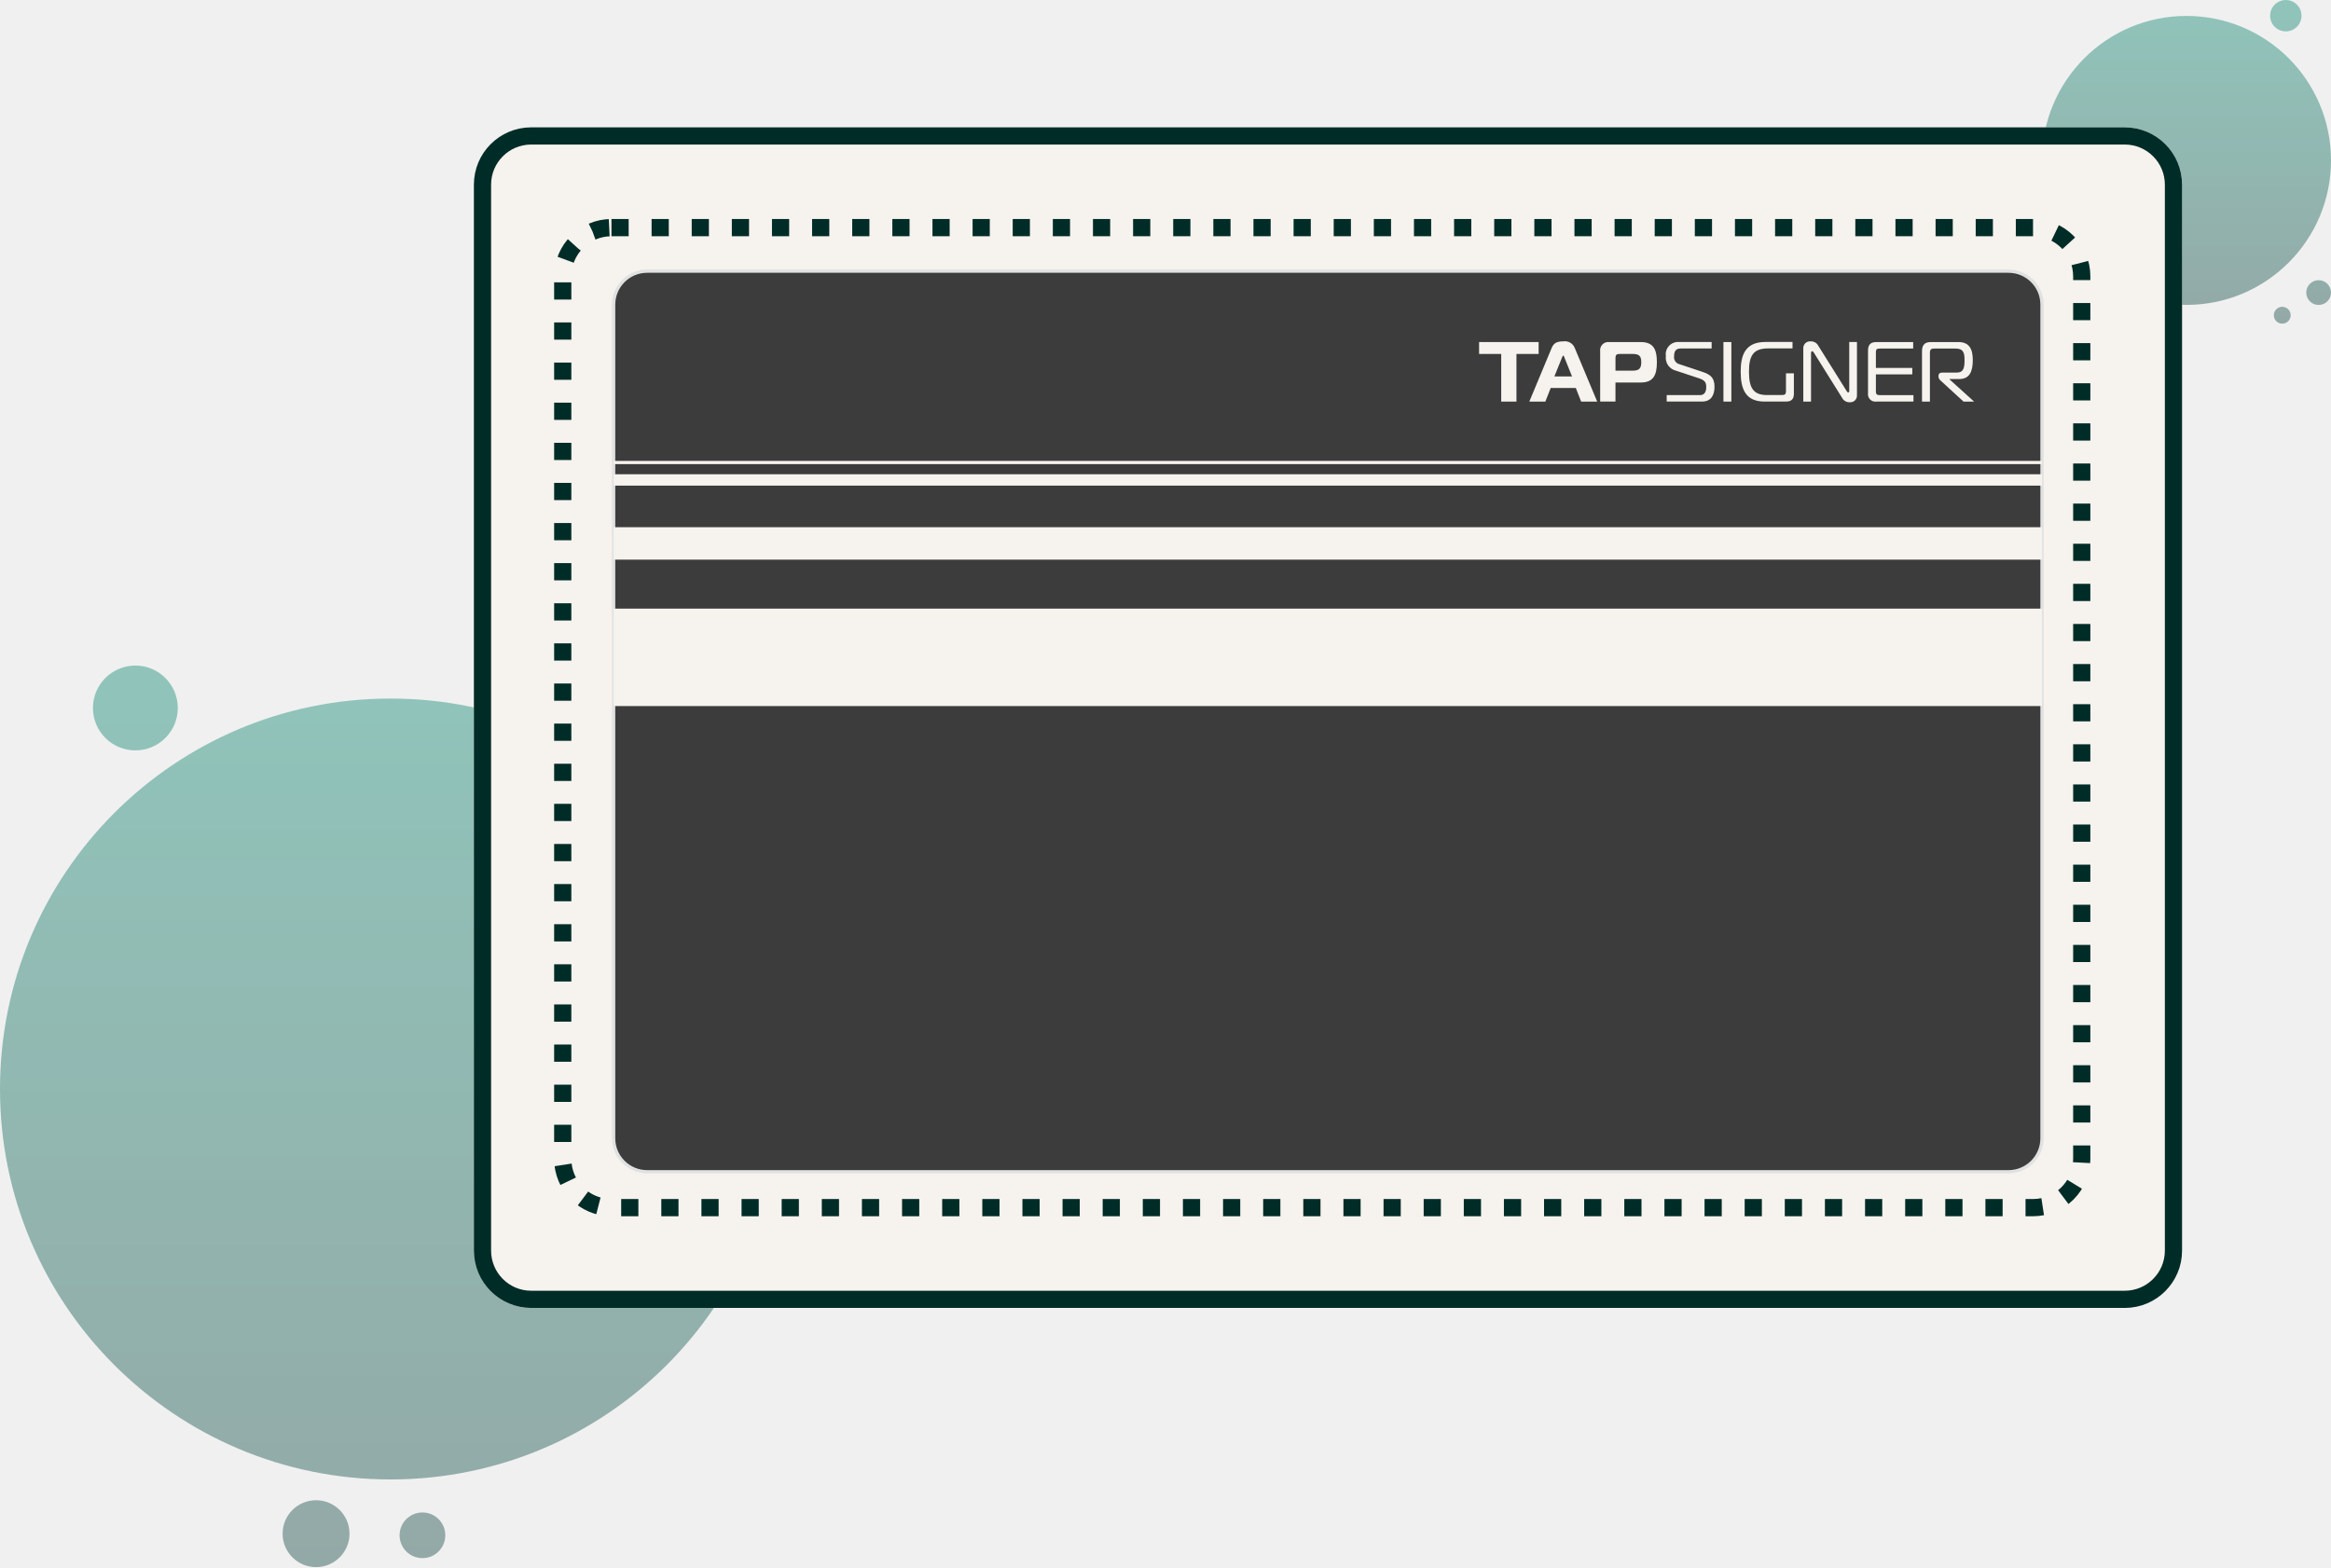
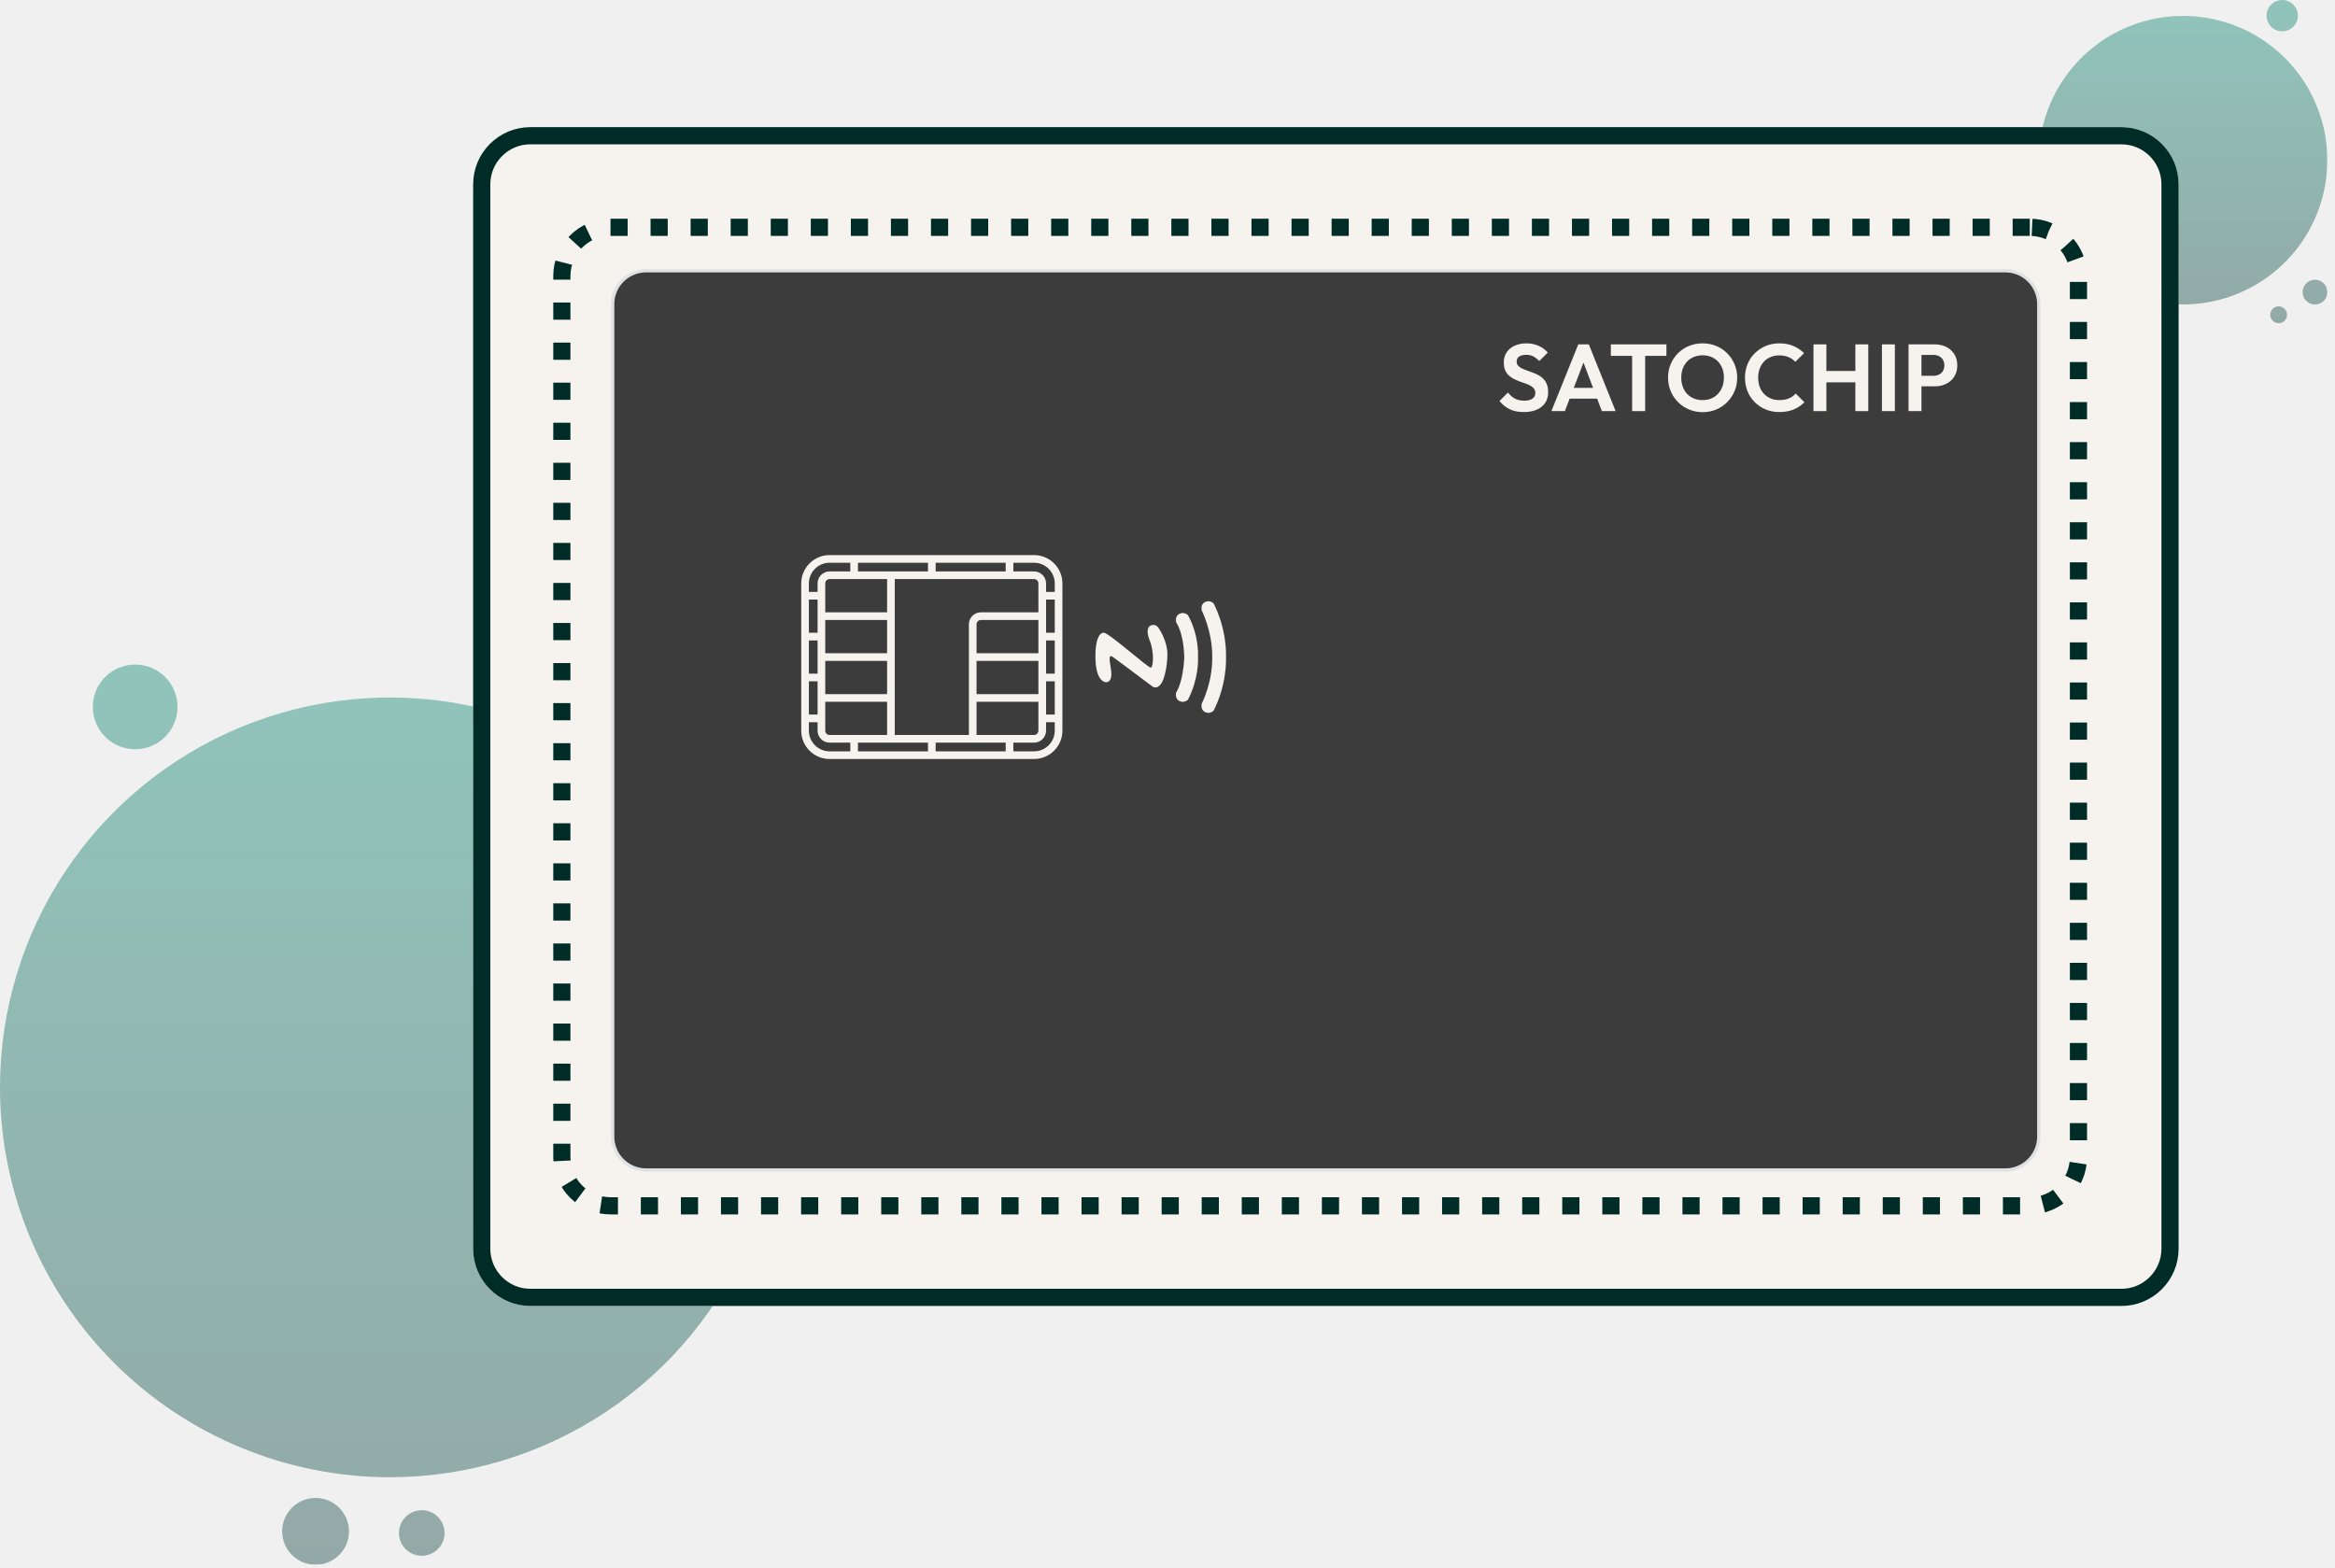
- <svg xmlns="http://www.w3.org/2000/svg" width="203.329" height="136.723" viewBox="0 0 203.329 136.723">
+ <svg xmlns="http://www.w3.org/2000/svg" width="204" height="137" viewBox="0 0 204 137" fill="none">
+   <g clip-path="url(#clip0_3_181)">
+     <path opacity="0.4" d="M24.651 133.805C24.651 133.228 24.822 132.664 25.143 132.184C25.463 131.704 25.919 131.33 26.452 131.109C26.985 130.888 27.572 130.83 28.138 130.943C28.704 131.056 29.224 131.334 29.632 131.742C30.04 132.15 30.318 132.67 30.431 133.236C30.544 133.802 30.486 134.388 30.265 134.922C30.044 135.455 29.67 135.911 29.19 136.231C28.71 136.552 28.146 136.723 27.569 136.723C26.795 136.723 26.053 136.416 25.506 135.868C24.958 135.321 24.651 134.579 24.651 133.805ZM34.856 133.945C34.856 133.551 34.973 133.166 35.192 132.838C35.411 132.51 35.723 132.255 36.087 132.104C36.451 131.954 36.852 131.914 37.238 131.991C37.625 132.068 37.98 132.258 38.259 132.537C38.537 132.816 38.727 133.171 38.804 133.558C38.881 133.944 38.841 134.345 38.69 134.709C38.539 135.073 38.284 135.384 37.956 135.603C37.628 135.822 37.243 135.939 36.849 135.939C36.587 135.939 36.328 135.887 36.086 135.787C35.844 135.687 35.624 135.54 35.439 135.355C35.254 135.17 35.108 134.95 35.007 134.708C34.907 134.466 34.856 134.207 34.856 133.945ZM0 95.009C0 88.272 1.998 81.685 5.741 76.084C9.484 70.481 14.804 66.115 21.029 63.537C27.253 60.959 34.103 60.284 40.711 61.599C47.319 62.913 53.389 66.157 58.153 70.921C62.917 75.685 66.161 81.755 67.475 88.363C68.79 94.971 68.115 101.821 65.537 108.045C62.959 114.27 58.593 119.59 52.99 123.333C47.389 127.076 40.802 129.074 34.065 129.074C25.03 129.074 16.366 125.485 9.978 119.096C3.589 112.708 0 104.043 0 95.009ZM8.108 61.767C8.108 61.035 8.325 60.32 8.732 59.711C9.138 59.103 9.716 58.629 10.392 58.349C11.068 58.069 11.812 57.995 12.53 58.138C13.248 58.281 13.907 58.633 14.424 59.151C14.942 59.668 15.294 60.327 15.437 61.045C15.58 61.763 15.506 62.507 15.226 63.183C14.946 63.859 14.472 64.437 13.864 64.843C13.255 65.25 12.54 65.467 11.808 65.467C10.827 65.467 9.886 65.077 9.192 64.383C8.498 63.689 8.108 62.748 8.108 61.767Z" fill="url(#paint0_linear_3_181)" />
+     <path opacity="0.4" d="M198.898 28.215C198.717 28.169 198.559 28.057 198.458 27.899C198.357 27.742 198.32 27.552 198.354 27.368C198.388 27.184 198.491 27.02 198.642 26.909C198.793 26.799 198.98 26.75 199.166 26.772C199.351 26.795 199.521 26.888 199.641 27.032C199.761 27.175 199.821 27.359 199.81 27.546C199.799 27.733 199.717 27.908 199.581 28.037C199.445 28.165 199.265 28.237 199.078 28.237C199.017 28.237 198.957 28.23 198.898 28.215ZM201.17 25.526C201.17 25.312 201.233 25.103 201.352 24.926C201.47 24.748 201.639 24.609 201.836 24.527C202.034 24.445 202.251 24.424 202.46 24.466C202.67 24.507 202.863 24.61 203.014 24.761C203.165 24.912 203.268 25.105 203.309 25.314C203.351 25.524 203.329 25.741 203.248 25.939C203.166 26.136 203.027 26.305 202.849 26.423C202.672 26.542 202.463 26.605 202.249 26.605C201.963 26.605 201.689 26.491 201.486 26.289C201.284 26.086 201.17 25.812 201.17 25.526ZM178.119 14C178.118 11.507 178.856 9.069 180.241 6.996C181.625 4.922 183.594 3.306 185.897 2.351C188.2 1.396 190.735 1.146 193.18 1.632C195.626 2.117 197.872 3.317 199.635 5.08C201.399 6.843 202.6 9.089 203.086 11.534C203.573 13.979 203.324 16.514 202.37 18.817C201.416 21.121 199.8 23.09 197.728 24.475C195.655 25.861 193.217 26.6 190.724 26.6C187.382 26.6 184.177 25.272 181.813 22.91C179.449 20.547 178.121 17.342 178.119 14ZM198.019 1.369C198.019 1.098 198.1 0.834 198.25 0.609C198.401 0.384 198.615 0.208 198.865 0.105C199.115 0.001 199.39 -0.026 199.656 0.027C199.921 0.08 200.165 0.211 200.356 0.402C200.548 0.594 200.678 0.838 200.731 1.103C200.784 1.369 200.756 1.644 200.653 1.894C200.549 2.144 200.374 2.358 200.148 2.508C199.923 2.659 199.659 2.739 199.388 2.739C199.208 2.739 199.03 2.704 198.864 2.635C198.698 2.566 198.547 2.465 198.42 2.338C198.293 2.21 198.192 2.059 198.123 1.893C198.054 1.727 198.019 1.549 198.019 1.369Z" fill="url(#paint1_linear_3_181)" />
+     <path d="M185.337 11.11H46.337C43.576 11.11 41.337 13.349 41.337 16.11V109.11C41.337 111.871 43.576 114.11 46.337 114.11H185.337C188.098 114.11 190.337 111.871 190.337 109.11V16.11C190.337 13.349 188.098 11.11 185.337 11.11Z" fill="#F6F2ED" />
+     <path d="M185.337 11.86H46.337C43.99 11.86 42.087 13.763 42.087 16.11V109.11C42.087 111.457 43.99 113.36 46.337 113.36H185.337C187.684 113.36 189.587 111.457 189.587 109.11V16.11C189.587 13.763 187.684 11.86 185.337 11.86Z" stroke="#002C27" stroke-width="1.5" />
+     <path d="M175.208 102.228H56.438C55.667 102.226 54.928 101.919 54.383 101.374C53.837 100.829 53.53 100.09 53.527 99.319V26.57C53.529 25.799 53.837 25.059 54.382 24.514C54.927 23.968 55.667 23.661 56.438 23.659H175.208C175.979 23.661 176.719 23.968 177.264 24.514C177.81 25.059 178.117 25.799 178.119 26.57V99.319C178.116 100.09 177.809 100.829 177.263 101.374C176.718 101.919 175.979 102.226 175.208 102.228Z" fill="#3C3C3C" stroke="#E0E1E2" stroke-width="0.283" />
+     <path d="M134.713 32.986C134.55 32.853 134.371 32.745 134.174 32.663C133.978 32.58 133.781 32.505 133.585 32.438C133.389 32.372 133.209 32.303 133.045 32.231C132.882 32.159 132.751 32.073 132.651 31.974C132.551 31.874 132.502 31.744 132.502 31.584C132.502 31.396 132.576 31.252 132.726 31.153C132.875 31.053 133.08 31.003 133.34 31.003C133.567 31.003 133.77 31.048 133.95 31.136C134.13 31.225 134.305 31.363 134.477 31.551L135.224 30.805C135.019 30.567 134.756 30.373 134.435 30.224C134.114 30.075 133.754 30.001 133.356 30.001C132.979 30.001 132.642 30.067 132.343 30.2C132.045 30.332 131.809 30.523 131.638 30.772C131.467 31.021 131.381 31.323 131.381 31.676C131.381 31.974 131.431 32.222 131.53 32.418C131.63 32.614 131.761 32.775 131.924 32.899C132.087 33.023 132.267 33.127 132.464 33.21C132.66 33.293 132.856 33.367 133.052 33.43C133.249 33.493 133.429 33.564 133.592 33.641C133.755 33.719 133.887 33.813 133.987 33.923C134.087 34.034 134.136 34.178 134.136 34.355C134.136 34.559 134.049 34.719 133.875 34.836C133.701 34.952 133.467 35.01 133.174 35.01C132.847 35.01 132.571 34.948 132.344 34.823C132.117 34.698 131.918 34.523 131.747 34.296L131 35.042C131.271 35.363 131.574 35.603 131.909 35.763C132.243 35.924 132.646 36.004 133.116 36.004C133.78 36.004 134.303 35.849 134.684 35.54C135.066 35.23 135.257 34.805 135.257 34.263C135.257 33.959 135.207 33.703 135.108 33.496C135.009 33.288 134.877 33.118 134.713 32.986Z" fill="#F6F2ED" />
+     <path d="M137.888 30.091L135.54 35.921H136.718L137.135 34.834H139.536L139.947 35.921H141.15L138.81 30.091H137.888ZM137.496 33.89L138.343 31.681L139.178 33.89H137.496Z" fill="#F6F2ED" />
+     <path d="M140.734 31.095H142.593V35.922H143.73V31.095H145.589V30.091H140.734V31.095Z" fill="#F6F2ED" />
+     <path d="M150.897 30.866C150.623 30.593 150.303 30.38 149.938 30.228C149.573 30.076 149.174 30 148.743 30C148.317 30 147.921 30.076 147.556 30.228C147.191 30.38 146.872 30.593 146.598 30.866C146.324 31.14 146.112 31.459 145.959 31.82C145.807 32.182 145.731 32.574 145.731 32.994C145.731 33.414 145.808 33.808 145.963 34.176C146.118 34.544 146.332 34.864 146.606 35.138C146.88 35.412 147.201 35.626 147.569 35.781C147.937 35.935 148.334 36.013 148.76 36.013C149.186 36.013 149.58 35.935 149.943 35.781C150.305 35.626 150.623 35.412 150.897 35.138C151.171 34.864 151.385 34.545 151.54 34.18C151.695 33.816 151.772 33.423 151.772 33.003C151.772 32.583 151.695 32.19 151.54 31.825C151.384 31.46 151.17 31.14 150.897 30.866ZM150.374 34.022C150.216 34.315 149.999 34.545 149.722 34.711C149.445 34.876 149.119 34.959 148.743 34.959C148.472 34.959 148.221 34.913 147.992 34.819C147.762 34.725 147.566 34.592 147.403 34.42C147.239 34.249 147.112 34.041 147.021 33.799C146.93 33.555 146.884 33.287 146.884 32.994C146.884 32.607 146.963 32.267 147.121 31.974C147.278 31.681 147.497 31.453 147.776 31.29C148.055 31.127 148.378 31.045 148.743 31.045C149.025 31.045 149.279 31.092 149.507 31.186C149.733 31.28 149.93 31.414 150.096 31.588C150.262 31.762 150.389 31.968 150.478 32.206C150.566 32.443 150.61 32.706 150.61 32.994C150.61 33.386 150.531 33.729 150.374 34.022Z" fill="#F6F2ED" />
+     <path d="M156.29 34.81C156.055 34.91 155.774 34.959 155.448 34.959C155.177 34.959 154.929 34.913 154.705 34.819C154.48 34.725 154.286 34.59 154.119 34.416C153.953 34.242 153.826 34.036 153.738 33.799C153.649 33.561 153.605 33.295 153.605 33.002C153.605 32.715 153.649 32.45 153.738 32.211C153.826 31.97 153.953 31.763 154.119 31.589C154.285 31.415 154.48 31.282 154.705 31.191C154.929 31.099 155.176 31.054 155.448 31.054C155.758 31.054 156.029 31.104 156.261 31.203C156.494 31.303 156.689 31.441 156.85 31.618L157.614 30.854C157.343 30.588 157.03 30.38 156.676 30.228C156.322 30.076 155.912 30 155.448 30C155.016 30 154.619 30.078 154.257 30.232C153.894 30.387 153.576 30.6 153.303 30.871C153.029 31.142 152.818 31.46 152.672 31.825C152.525 32.19 152.451 32.582 152.451 33.003C152.451 33.423 152.525 33.816 152.672 34.18C152.818 34.545 153.029 34.865 153.303 35.138C153.576 35.412 153.896 35.624 154.261 35.777C154.626 35.928 155.021 36.004 155.447 36.004C155.923 36.004 156.341 35.93 156.7 35.781C157.06 35.631 157.375 35.421 157.646 35.15L156.883 34.387C156.723 34.569 156.525 34.711 156.29 34.81Z" fill="#F6F2ED" />
+     <path d="M162.095 32.414H159.564V30.091H158.435V35.922H159.564V33.408H162.095V35.922H163.224V30.091H162.095V32.414Z" fill="#F6F2ED" />
+     <path d="M165.547 30.091H164.418V35.921H165.547V30.091Z" fill="#F6F2ED" />
+     <path d="M170.742 30.95C170.571 30.676 170.337 30.465 170.041 30.315C169.746 30.166 169.412 30.091 169.041 30.091H167.871H167.572H166.742V35.921H167.871V33.757H169.041C169.412 33.757 169.745 33.682 170.041 33.532C170.337 33.383 170.571 33.172 170.742 32.898C170.914 32.624 171 32.3 171 31.924C170.999 31.548 170.914 31.223 170.742 30.95ZM169.746 32.417C169.663 32.553 169.55 32.657 169.406 32.728C169.262 32.8 169.102 32.836 168.925 32.836H167.871V31.012H168.925C169.102 31.012 169.262 31.048 169.406 31.12C169.55 31.192 169.663 31.297 169.746 31.435C169.829 31.573 169.871 31.736 169.871 31.924C169.871 32.118 169.829 32.282 169.746 32.417Z" fill="#F6F2ED" />
+     <path d="M177.337 19.86H53.337C50.99 19.86 49.087 21.763 49.087 24.11V101.11C49.087 103.457 50.99 105.36 53.337 105.36H177.337C179.684 105.36 181.587 103.457 181.587 101.11V24.11C181.587 21.763 179.684 19.86 177.337 19.86Z" stroke="#002C27" stroke-width="1.5" stroke-dasharray="1.5 2" />
+     <g clip-path="url(#clip1_3_181)">
+       <path d="M90.341 48.501H72.478C71.112 48.501 70 49.613 70 50.979V63.841C70 65.207 71.112 66.319 72.478 66.319H90.341C91.708 66.319 92.82 65.207 92.82 63.841V50.979C92.82 49.613 91.708 48.501 90.341 48.501ZM90.721 57.075H85.317V54.552C85.317 54.343 85.488 54.172 85.697 54.172H90.721V57.075ZM85.317 57.745H90.721V60.648H85.317V57.745ZM91.391 55.959H92.15V58.861H91.391V55.959ZM91.391 55.289V52.386H92.15V55.289H91.391ZM90.721 53.502H85.697C85.118 53.502 84.648 53.973 84.648 54.552V64.22H78.172V50.6H90.341C90.551 50.6 90.721 50.77 90.721 50.979V53.502ZM77.502 57.075H72.099V54.172H77.502V57.075ZM71.429 58.861H70.67V55.959H71.429V58.861ZM72.099 57.745H77.502V60.648H72.099V57.745ZM81.745 49.93V49.171H87.863V49.93H81.745ZM81.075 49.93H74.957V49.171H81.075V49.93ZM77.502 50.6V53.502H72.099V50.979C72.099 50.77 72.269 50.6 72.478 50.6H77.502ZM71.429 55.289H70.67V52.386H71.429V55.289ZM70.67 59.531H71.429V62.434H70.67V59.531ZM72.099 61.318H77.502V64.22H72.478C72.269 64.22 72.099 64.05 72.099 63.841V61.318ZM81.075 64.89V65.649H74.957V64.89H81.075ZM81.745 64.89H87.863V65.649H81.745V64.89ZM85.317 64.22V61.318H90.721V63.841C90.721 64.05 90.551 64.22 90.341 64.22H85.317ZM91.391 59.531H92.15V62.434H91.391V59.531ZM92.15 50.979V51.716H91.391V50.979C91.391 50.401 90.92 49.93 90.341 49.93H88.533V49.171H90.341C91.339 49.171 92.15 49.982 92.15 50.979ZM72.478 49.171H74.287V49.93H72.478C71.9 49.93 71.429 50.401 71.429 50.979V51.716H70.67V50.979C70.67 49.982 71.481 49.171 72.478 49.171ZM70.67 63.841V63.104H71.429V63.841C71.429 64.419 71.9 64.89 72.478 64.89H74.287V65.649H72.478C71.481 65.649 70.67 64.838 70.67 63.841ZM90.341 65.649H88.533V64.89H90.341C90.92 64.89 91.391 64.419 91.391 63.841V63.104H92.15V63.841C92.15 64.838 91.339 65.649 90.341 65.649Z" fill="#F6F2ED" />
+     </g>
+     <path d="M100.515 54.66C100.515 54.66 100.892 54.488 101.133 54.763C101.373 55.038 101.992 56.103 101.992 57.168C101.992 58.233 101.717 59.367 101.442 59.744C101.167 60.122 100.892 60.122 100.686 59.985C100.48 59.847 97.285 57.408 97.114 57.34C96.942 57.271 96.873 57.443 97.045 58.37C97.217 59.298 96.942 59.573 96.701 59.607C96.461 59.641 95.739 59.435 95.705 57.511C95.671 55.588 96.186 55.279 96.426 55.279C96.878 55.279 100.309 58.376 100.549 58.336C100.755 58.302 100.858 56.996 100.446 55.965C99.999 54.85 100.515 54.66 100.515 54.66ZM106.037 52.736C107.191 55.028 107.12 57.195 107.111 57.423C107.12 57.623 107.191 59.792 106.037 62.084C106.037 62.084 105.736 62.427 105.29 62.221C104.843 62.015 104.998 61.465 104.998 61.465C104.998 61.465 105.933 59.66 105.908 57.443L105.908 57.408C105.933 55.191 104.998 53.355 104.998 53.355C104.998 53.355 104.843 52.805 105.29 52.599C105.736 52.393 106.037 52.736 106.037 52.736ZM103.799 53.767C104.74 55.485 104.676 57.195 104.667 57.423C104.676 57.623 104.74 59.264 103.8 61.12C103.8 61.12 103.5 61.464 103.053 61.258C102.606 61.051 102.761 60.502 102.761 60.502C102.761 60.502 103.366 59.641 103.464 57.443L103.464 57.408C103.4 55.21 102.76 54.385 102.76 54.385C102.76 54.385 102.605 53.836 103.052 53.63C103.498 53.423 103.799 53.767 103.799 53.767Z" fill="#F6F2ED" />
+   </g>
  <defs>
-     <linearGradient id="linear-gradient" x1="0.5" x2="0.5" y2="1" gradientUnits="objectBoundingBox">
-       <stop offset="0" stop-color="#00836a" />
-       <stop offset="1" stop-color="#073e39" />
+     <linearGradient id="paint0_linear_3_181" x1="34.065" y1="58.067" x2="34.065" y2="136.723" gradientUnits="userSpaceOnUse">
+       <stop stop-color="#00836A" />
+       <stop offset="1" stop-color="#073E39" />
    </linearGradient>
-     <clipPath id="clip-path">
-       <path id="Path_27296" data-name="Path 27296" d="M121.821,78.709H3.051A2.919,2.919,0,0,1,.14,75.8V3.051A2.919,2.919,0,0,1,3.051.14h118.77a2.919,2.919,0,0,1,2.911,2.911V75.8A2.919,2.919,0,0,1,121.821,78.709Z" transform="translate(-0.14 -0.14)" />
+     <linearGradient id="paint1_linear_3_181" x1="190.725" y1="0.001" x2="190.725" y2="28.237" gradientUnits="userSpaceOnUse">
+       <stop stop-color="#00836A" />
+       <stop offset="1" stop-color="#073E39" />
+     </linearGradient>
+     <clipPath id="clip0_3_181">
+       <rect width="203.329" height="136.723" fill="white" />
+     </clipPath>
+     <clipPath id="clip1_3_181">
+       <rect width="22.82" height="22.82" fill="white" transform="translate(70 46)" />
    </clipPath>
  </defs>
-   <g id="illustration" transform="translate(-54.19 -460.89)">
-     <path id="Union_23" data-name="Union 23" d="M24.651,75.738a2.918,2.918,0,1,1,2.918,2.918A2.918,2.918,0,0,1,24.651,75.738Zm10.205.14a1.993,1.993,0,1,1,1.993,1.994A1.993,1.993,0,0,1,34.856,75.878ZM0,36.942A34.065,34.065,0,1,1,34.065,71.007,34.066,34.066,0,0,1,0,36.942ZM8.108,3.7a3.7,3.7,0,1,1,3.7,3.7A3.7,3.7,0,0,1,8.108,3.7Z" transform="translate(54.19 518.957)" opacity="0.4" fill="url(#linear-gradient)" />
-     <path id="Union_22" data-name="Union 22" d="M20.779,28.215a.735.735,0,1,1,.18.022A.736.736,0,0,1,20.779,28.215Zm2.272-2.689a1.08,1.08,0,1,1,1.079,1.079A1.08,1.08,0,0,1,23.051,25.526ZM0,14a12.605,12.605,0,1,1,12.605,12.6A12.606,12.606,0,0,1,0,14ZM19.9,1.369a1.369,1.369,0,1,1,1.369,1.37A1.369,1.369,0,0,1,19.9,1.369Z" transform="translate(232.309 460.89)" opacity="0.4" fill="url(#linear-gradient)" />
-     <g id="Rectangle_7601" data-name="Rectangle 7601" transform="translate(95.527 472)" fill="#F6F2ED" stroke="#002c27" stroke-width="1.5">
-       <rect width="149" height="103" rx="5" stroke="none" />
-       <rect x="0.75" y="0.75" width="147.5" height="101.5" rx="4.25" fill="none" />
-     </g>
-     <g id="tapsigner-mockup-oj" transform="translate(107.717 484.549)">
-       <g id="Group_39774" data-name="Group 39774" transform="translate(0 0)">
-         <g id="Group_39770" data-name="Group 39770" transform="translate(0 0)">
-           <g id="Group_39769" data-name="Group 39769">
-             <path id="Path_27295" data-name="Path 27295" d="M121.821,78.709H3.051A2.919,2.919,0,0,1,.14,75.8V3.051A2.919,2.919,0,0,1,3.051.14h118.77a2.919,2.919,0,0,1,2.911,2.911V75.8A2.919,2.919,0,0,1,121.821,78.709Z" transform="translate(-0.14 -0.14)" fill="#3c3c3c" stroke="#e0e1e2" stroke-width="0.283" />
-             <g id="Group_39768" data-name="Group 39768">
-               <g id="Group_39760" data-name="Group 39760" clip-path="url(#clip-path)">
-                 <line id="Line_824" data-name="Line 824" x2="164.99" transform="translate(-30.336 16.692)" fill="none" stroke="#F6F2ED" stroke-width="0.283" />
-               </g>
-               <g id="Group_39761" data-name="Group 39761" clip-path="url(#clip-path)">
-                 <line id="Line_825" data-name="Line 825" x2="164.99" transform="translate(-30.336 18.211)" fill="none" stroke="#F6F2ED" stroke-width="0.992" />
-               </g>
-               <g id="Group_39762" data-name="Group 39762" clip-path="url(#clip-path)">
-                 <path id="Path_27317" data-name="Path 27317" d="M0,0H164.99" transform="translate(-30.336 23.752)" fill="none" stroke="#F6F2ED" stroke-width="2.835" />
-               </g>
-               <g id="Group_39763" data-name="Group 39763" clip-path="url(#clip-path)">
-                 <line id="Line_827" data-name="Line 827" x2="164.99" transform="translate(-30.336 33.691)" fill="none" stroke="#F6F2ED" stroke-width="8.504" />
-               </g>
-               <g id="Group_39764" data-name="Group 39764" clip-path="url(#clip-path)">
-                 <path id="Path_27300" data-name="Path 27300" d="M617.12,156.25" transform="translate(-482.466 -122.179)" fill="none" stroke="#fff" stroke-width="8.504" opacity="0.1" />
-               </g>
-               <g id="Group_39765" data-name="Group 39765" clip-path="url(#clip-path)">
-                 <path id="Path_27302" data-name="Path 27302" d="M-44.71,299.57" transform="translate(34.922 -234.22)" fill="none" stroke="#fff" stroke-width="8.504" opacity="0.1" />
-               </g>
-               <g id="Group_39766" data-name="Group 39766" clip-path="url(#clip-path)">
-                 <path id="Path_27304" data-name="Path 27304" d="M617.12,156.25" transform="translate(-482.466 -122.179)" fill="none" stroke="#fff" stroke-width="8.504" opacity="0.1" />
-               </g>
-               <g id="Group_39767" data-name="Group 39767" clip-path="url(#clip-path)">
-                 <path id="Path_27306" data-name="Path 27306" d="M53.31,487.53" transform="translate(-41.706 -381.159)" fill="none" stroke="#fff" stroke-width="8.504" opacity="0.1" />
-               </g>
-             </g>
-           </g>
-         </g>
-       </g>
-       <g id="Group_39776" data-name="Group 39776" transform="translate(75.492 6.122)">
-         <g id="Group_39775" data-name="Group 39775">
-           <path id="Path_27308" data-name="Path 27308" d="M347.969,33.664V29.509H346.04V28.47h5.194v1.039H349.3v4.155Z" transform="translate(-346.04 -28.409)" fill="#F6F2ED" />
-           <path id="Path_27309" data-name="Path 27309" d="M368.046,28.8c.17-.408.386-.609,1.024-.609a.933.933,0,0,1,1.017.609l1.945,4.646h-1.4l-.467-1.187h-2.189l-.467,1.187H366.11Zm.253,2.449h1.536l-.661-1.648c-.03-.081-.052-.164-.1-.164s-.081.081-.111.164Z" transform="translate(-361.73 -28.19)" fill="#F6F2ED" />
-           <path id="Path_27310" data-name="Path 27310" d="M394.43,33.664V29.271a.709.709,0,0,1,.786-.8h2.761c1.15,0,1.4.72,1.4,1.759S399.127,32,397.976,32h-2.211v1.663H394.43Zm2.857-2.7c.557,0,.727-.216.727-.735s-.17-.72-.727-.72h-1.172c-.26,0-.349.089-.349.349v1.107Z" transform="translate(-383.869 -28.409)" fill="#F6F2ED" />
-           <path id="Path_27311" data-name="Path 27311" d="M420.754,33.091h2.9c.393,0,.55-.275.55-.727,0-.275-.059-.55-.578-.72l-2.056-.683a1.16,1.16,0,0,1-.89-1.283,1.073,1.073,0,0,1,1.181-1.218h2.813v.563h-2.687c-.393,0-.587.186-.587.668a.63.63,0,0,0,.489.711l1.96.653c.69.229,1.076.489,1.076,1.305,0,.7-.275,1.292-1.076,1.292h-3.095Z" transform="translate(-404.39 -28.401)" fill="#F6F2ED" />
-           <path id="Path_27312" data-name="Path 27312" d="M443.7,33.664V28.47h.69v5.194Z" transform="translate(-422.386 -28.409)" fill="#F6F2ED" />
-           <path id="Path_27313" data-name="Path 27313" d="M455.23,32.98c0,.482-.238.674-.683.674h-1.886c-1.685,0-2.071-1.15-2.071-2.6s.386-2.6,2.167-2.6h2.353v.563h-2.121c-1.3,0-1.676.624-1.676,2.034s.378,2.034,1.574,2.034H454.2c.26,0,.34-.089.34-.349V31.19h.69Z" transform="translate(-427.772 -28.401)" fill="#F6F2ED" />
-           <path id="Path_27314" data-name="Path 27314" d="M480.274,32.86a.582.582,0,0,1-.624.653.725.725,0,0,1-.683-.408l-2.449-3.918c-.052-.089-.1-.127-.148-.127-.031,0-.1.031-.1.148v4.245h-.674V28.815a.581.581,0,0,1,.637-.615.71.71,0,0,1,.668.378l2.471,3.948c.037.059.068.127.142.127.089,0,.089-.081.089-.127V28.257h.674v4.6Z" transform="translate(-447.316 -28.198)" fill="#F6F2ED" />
-           <path id="Path_27315" data-name="Path 27315" d="M502.2,33.656a.647.647,0,0,1-.727-.735V29.2c0-.557.275-.735.727-.735h3.213v.563H502.5c-.29,0-.34.089-.34.349v1.342h3.175v.563H502.16v1.454c0,.26.052.356.34.356h2.938v.563H502.2Z" transform="translate(-467.548 -28.401)" fill="#F6F2ED" />
-           <path id="Path_27316" data-name="Path 27316" d="M523.06,29.256c0-.557.275-.786.764-.786h2.405c.958,0,1.261.609,1.261,1.574,0,1-.281,1.654-1.181,1.654h-.838v.037l2.13,1.929h-.921l-1.988-1.825a.491.491,0,0,1-.192-.327v-.118c0-.155.111-.26.312-.26h1.268c.631,0,.69-.461.69-1.091,0-.646-.1-1.008-.8-1.008h-1.849c-.238,0-.371.074-.371.356v4.275h-.69V29.256Z" transform="translate(-484.426 -28.409)" fill="#F6F2ED" />
-         </g>
-       </g>
-     </g>
-     <g id="Rectangle_7600" data-name="Rectangle 7600" transform="translate(102.527 480)" fill="none" stroke="#002c27" stroke-width="1.5" stroke-dasharray="1.5 2">
-       <rect width="134" height="87" rx="5" stroke="none" />
-       <rect x="0.75" y="0.75" width="132.5" height="85.5" rx="4.25" fill="none" />
-     </g>
-   </g>
</svg>
